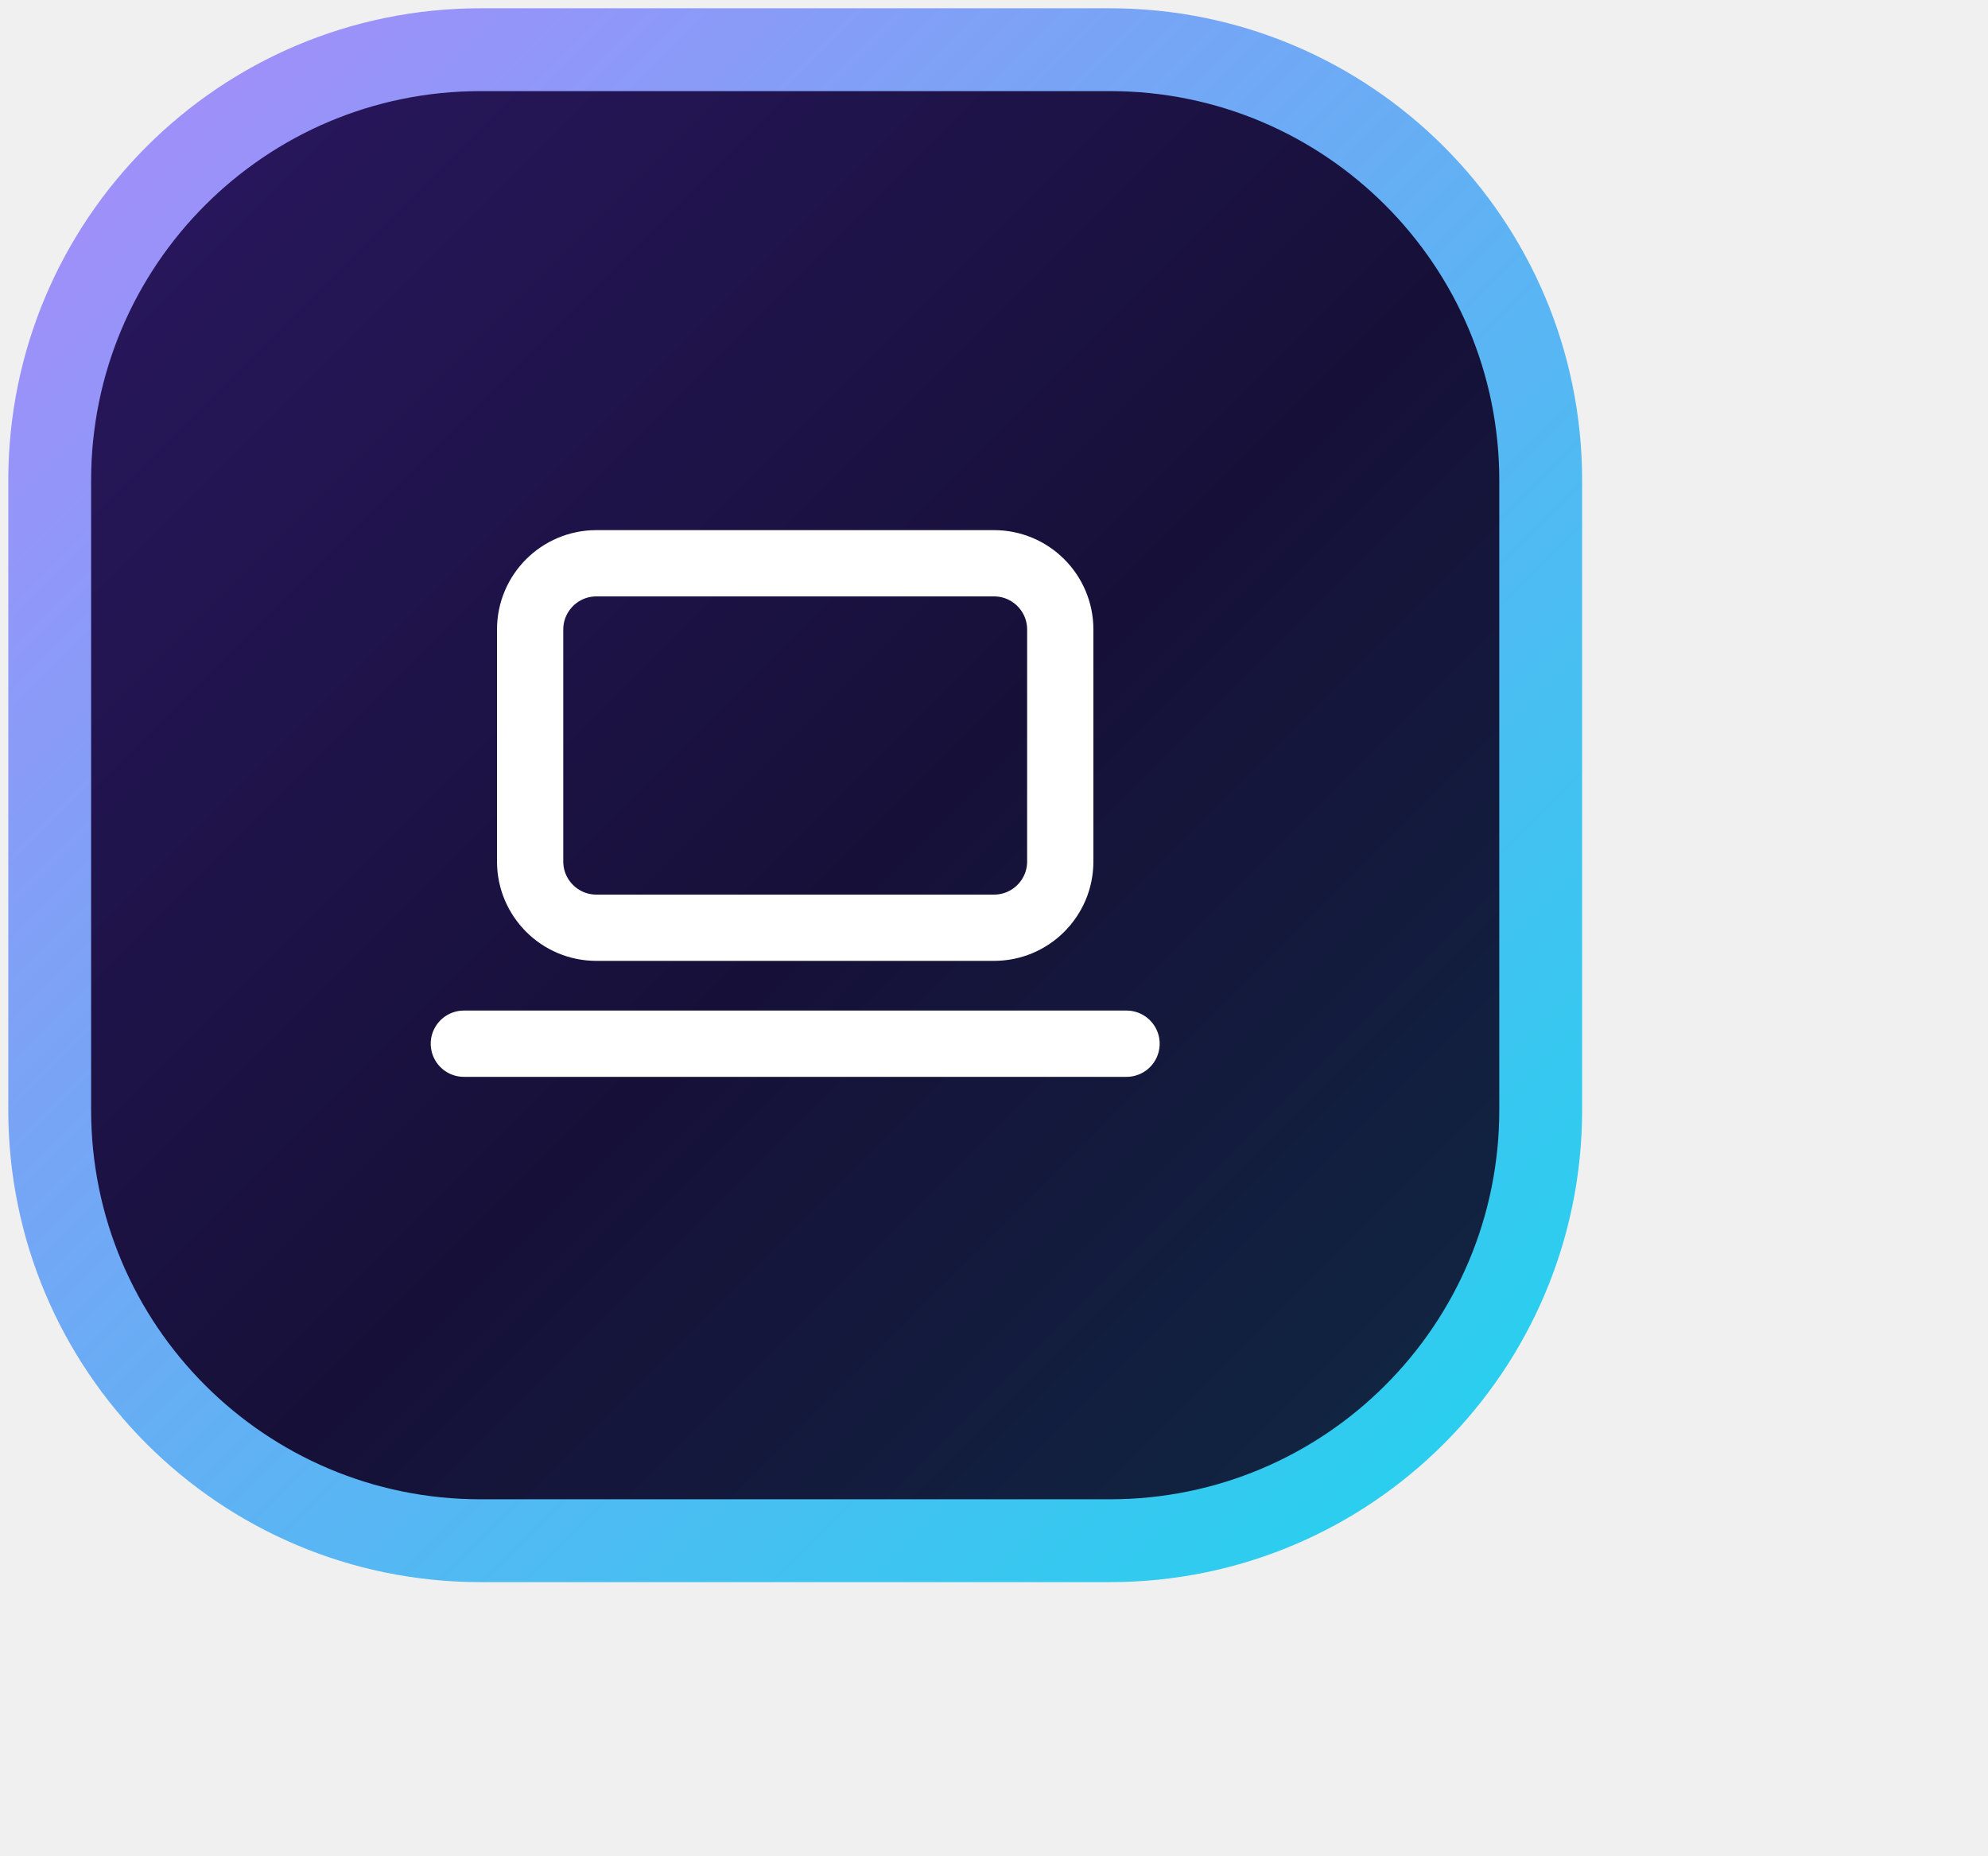
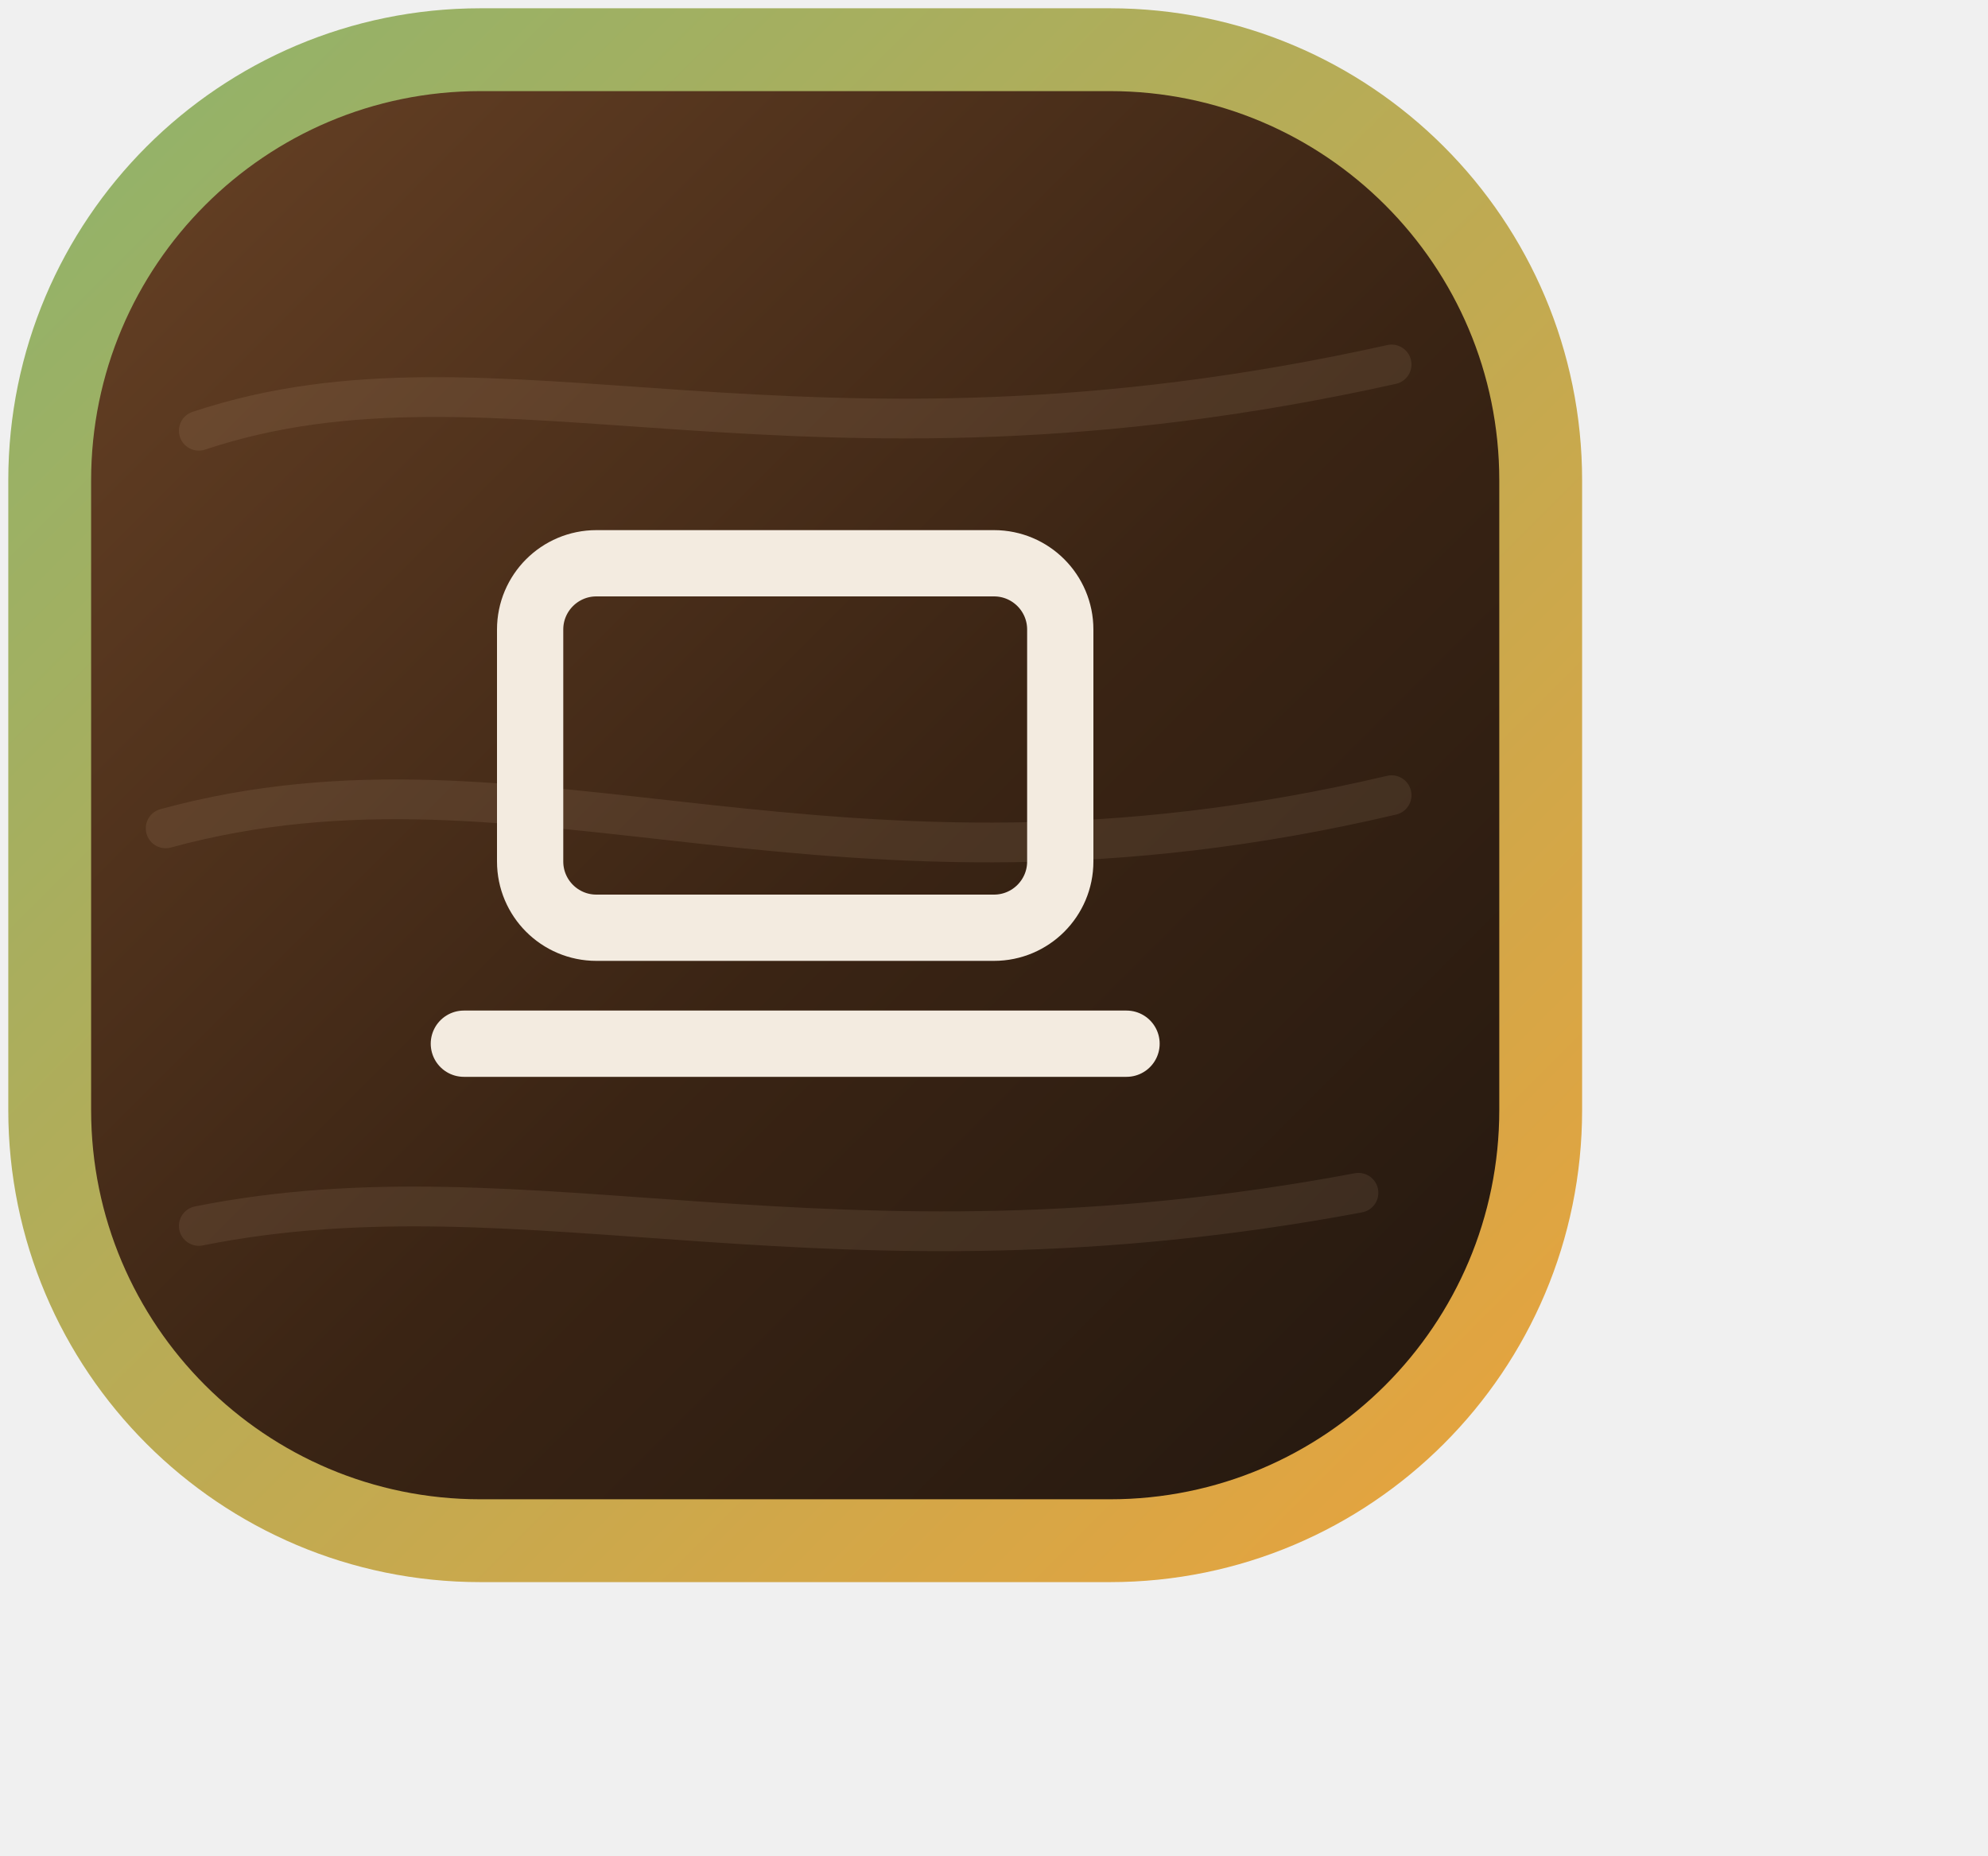
<svg xmlns="http://www.w3.org/2000/svg" width="60" height="56" viewBox="0 0 60 56" aria-hidden="true">
  <defs>
    <linearGradient id="tile" x1="0" y1="0" x2="1" y2="1">
-       <stop offset="0" stop-color="#2B1863" />
-       <stop offset="0.55" stop-color="#161038" />
-       <stop offset="1" stop-color="#0F2A44" />
+       <stop offset="0" stop-color="#6A4326" />
+       <stop offset="0.55" stop-color="#3A2414" />
+       <stop offset="1" stop-color="#22170F" />
    </linearGradient>
    <linearGradient id="edge" x1="0" y1="0" x2="1" y2="1">
-       <stop offset="0" stop-color="#A78BFA" />
-       <stop offset="1" stop-color="#22D3EE" />
+       <stop offset="0" stop-color="#8FB36B" />
+       <stop offset="1" stop-color="#E8A33D" />
    </linearGradient>
  </defs>
  <rect x="1.5" y="1.5" width="45" height="45" rx="13" fill="url(#tile)" stroke="url(#edge)" stroke-width="2.5" />
-   <g transform="translate(12 12)" fill="none" stroke="#FFFFFF" stroke-width="2" stroke-linecap="round" stroke-linejoin="round">
+   <g fill="none" stroke="#FFE7C7" stroke-opacity=".09" stroke-width="1.2" stroke-linecap="round">
+     <path d="M6 13c9-3 18 2 36-2" />
+     <path d="M5 25c11-3 20 3 37-1" />
+     <path d="M6 37c10-2 19 2 35-1" />
+   </g>
+   <g transform="translate(12 12)" fill="none" stroke="#F3EBE0" stroke-width="2" stroke-linecap="round" stroke-linejoin="round">
    <rect x="4" y="5" width="16" height="11" rx="2" />
    <path d="M2 19.5h20" />
  </g>
</svg>
